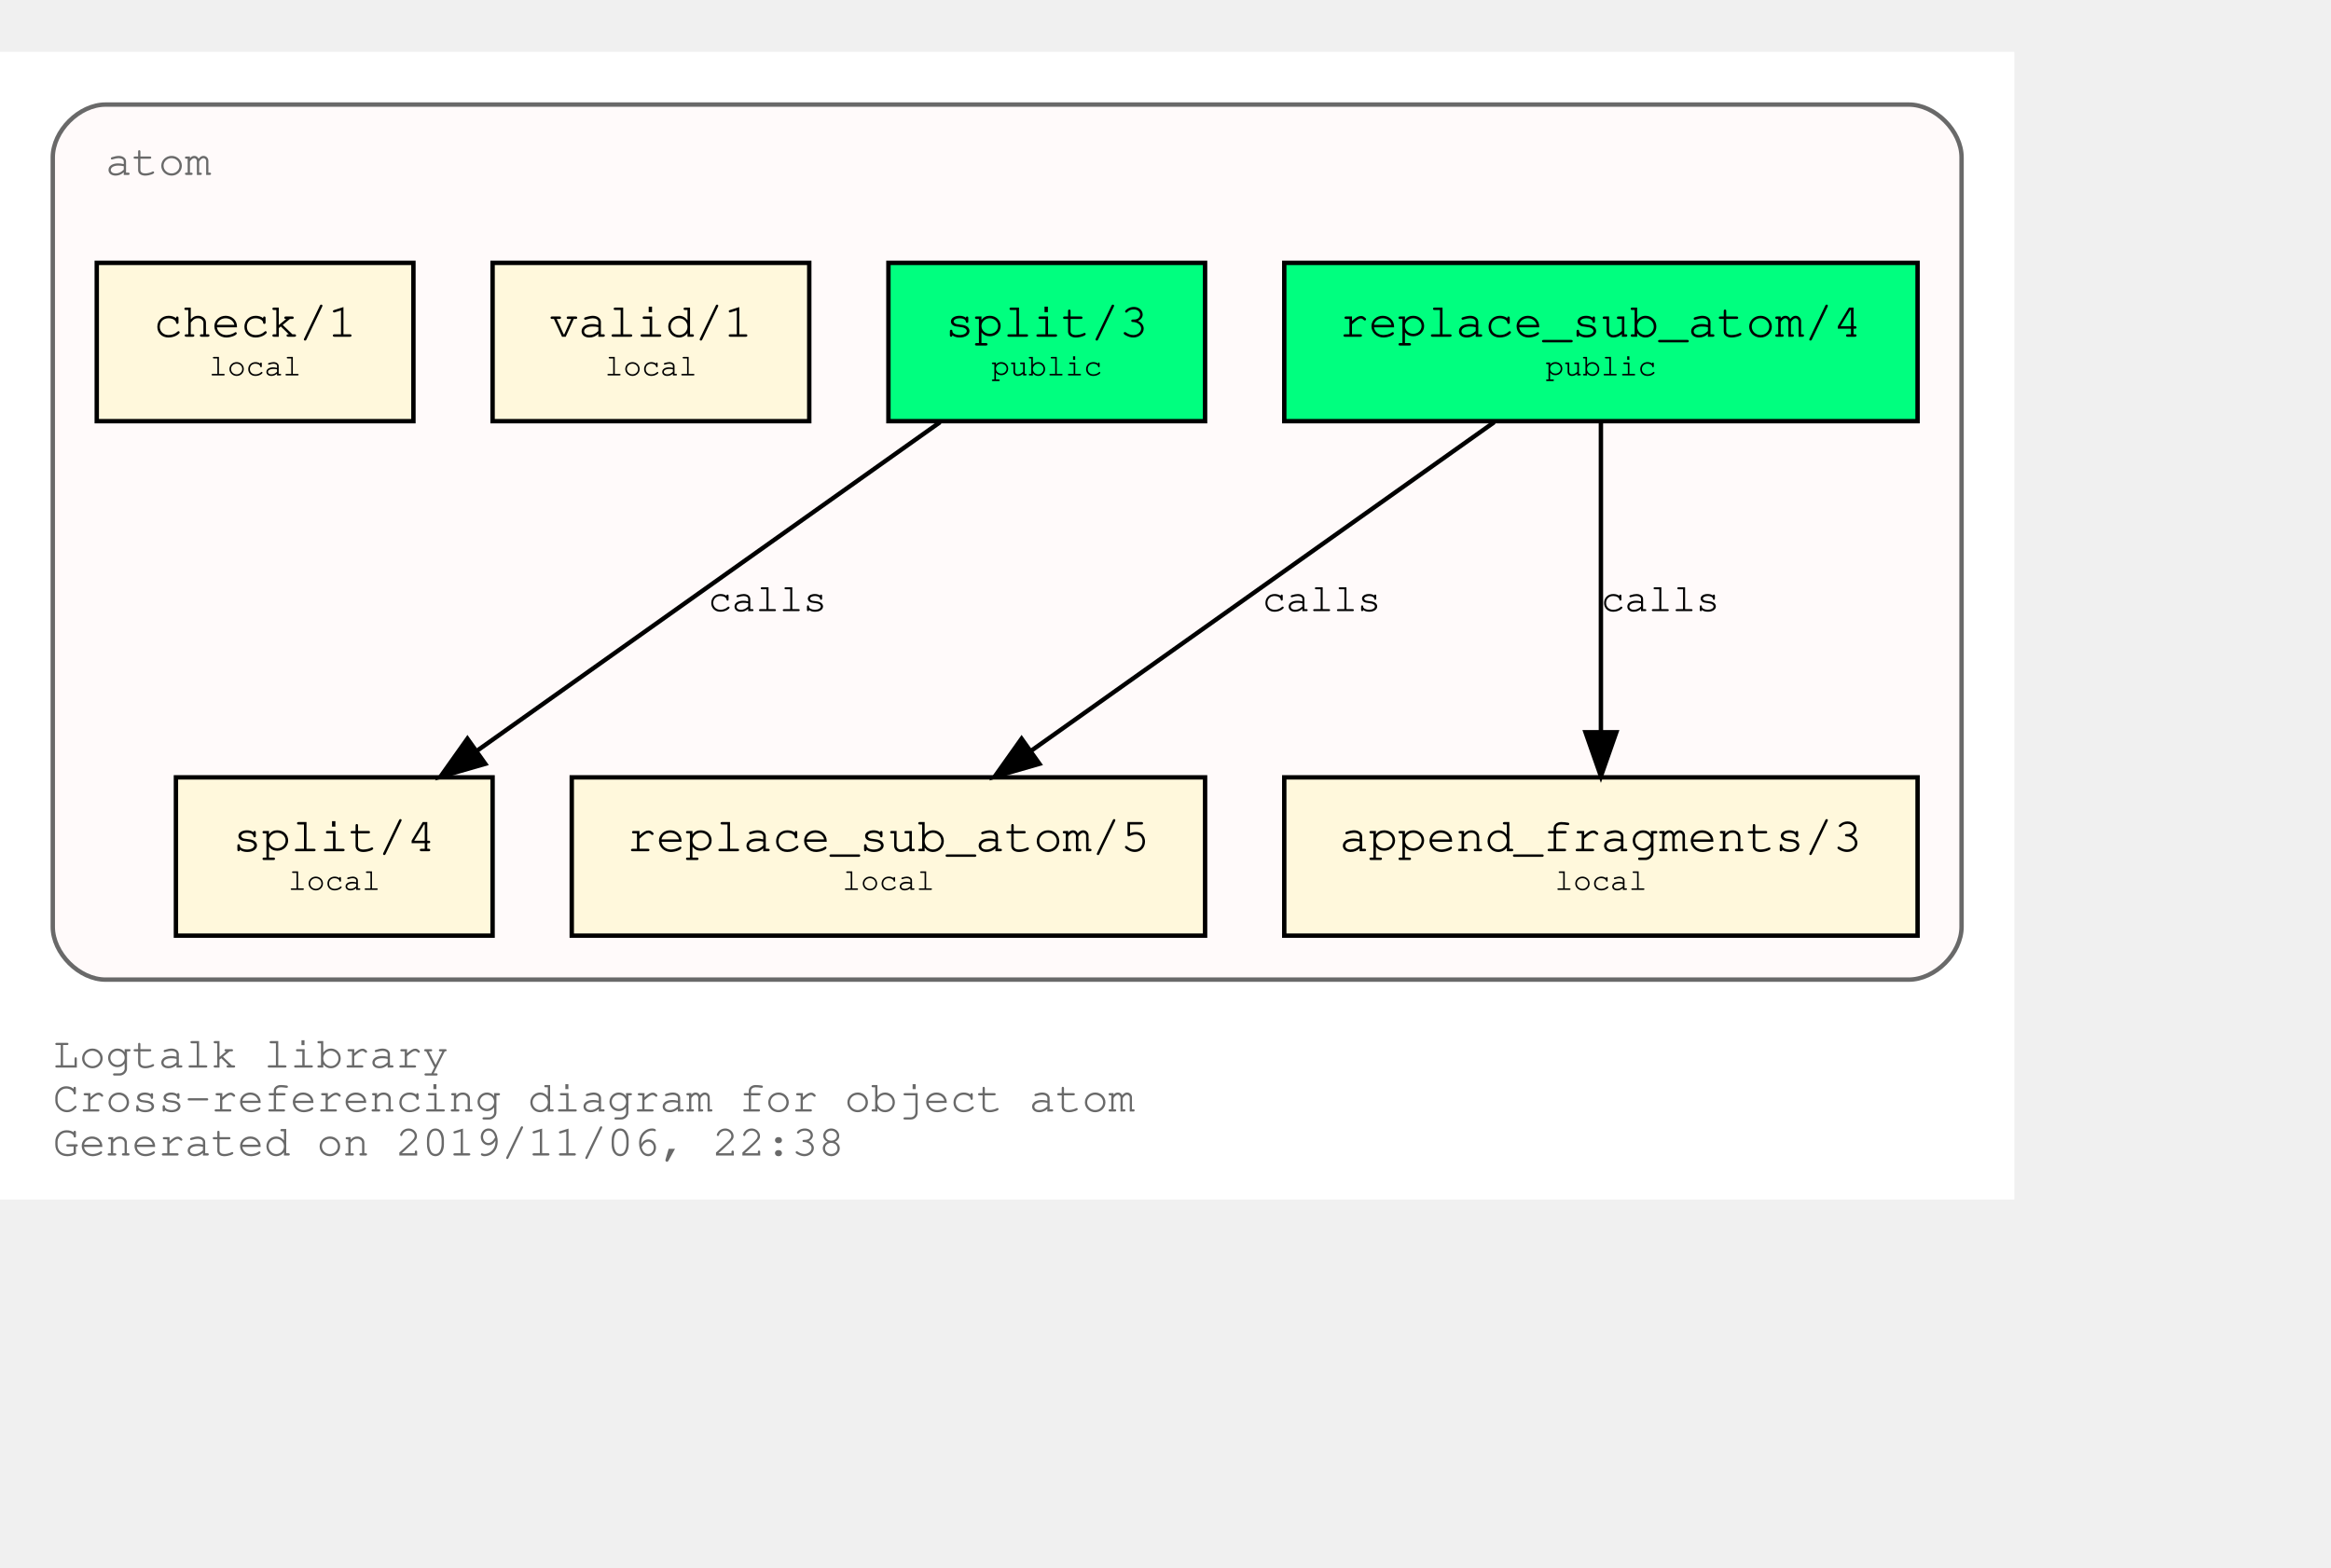
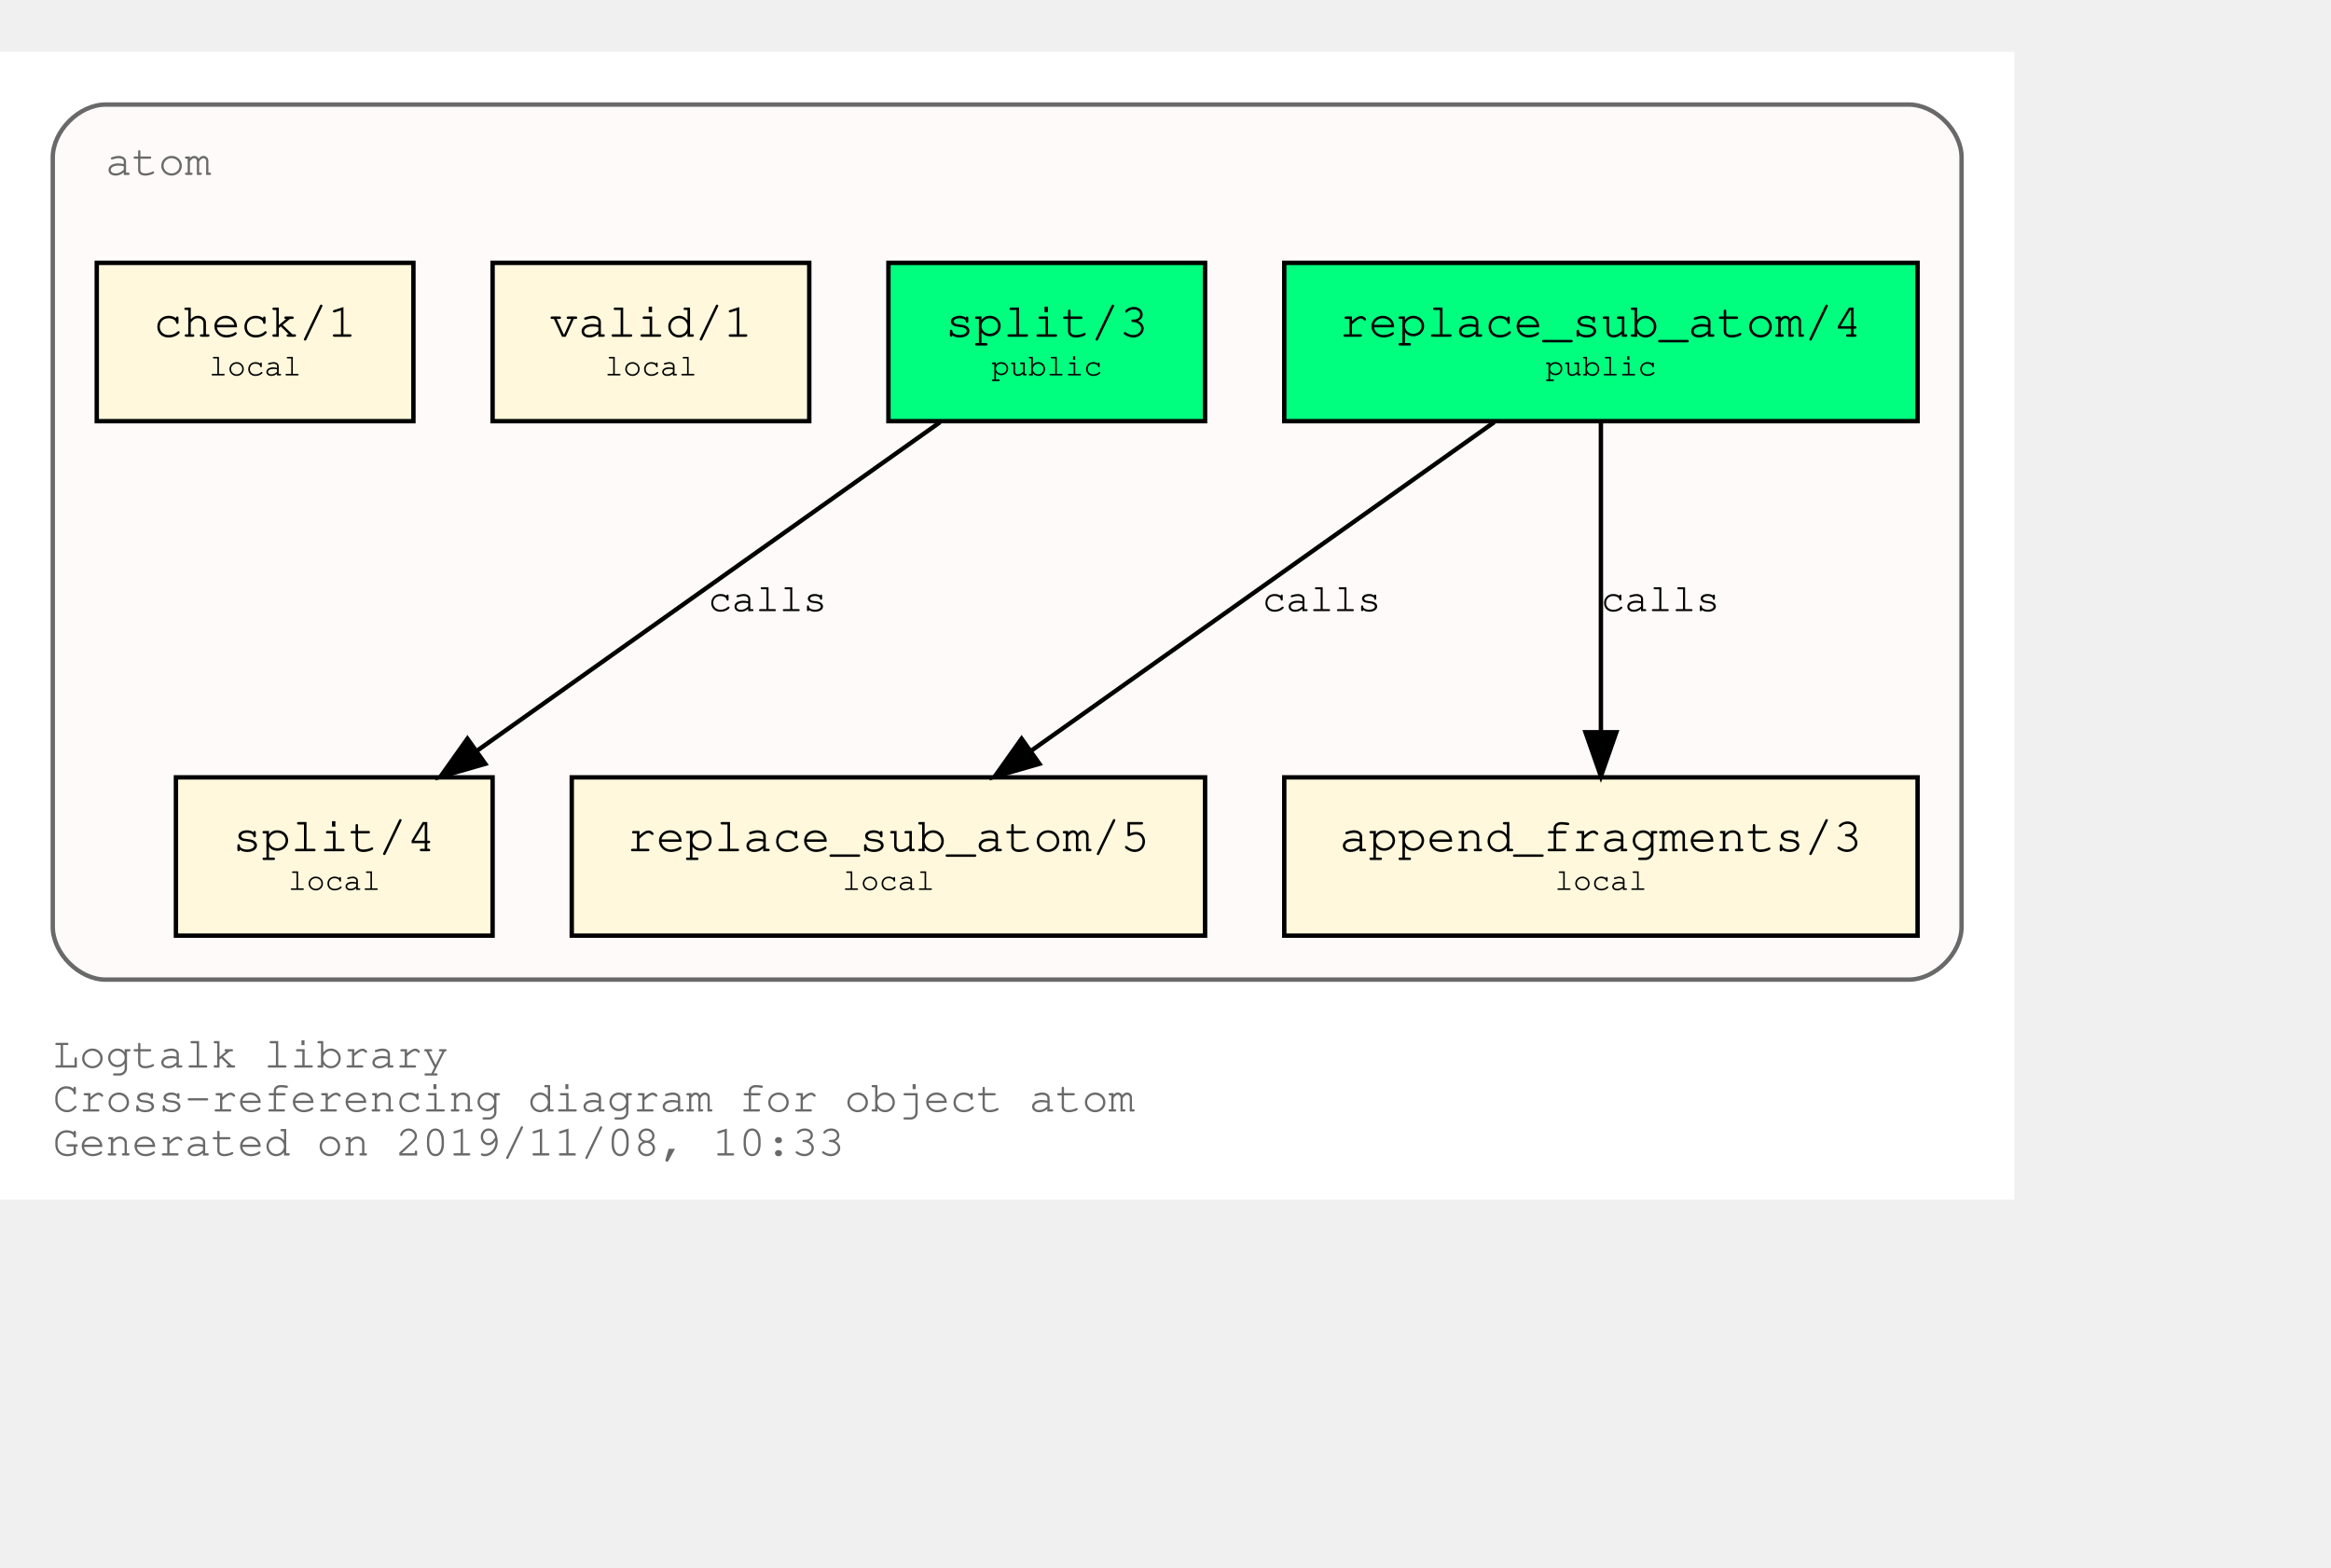
<svg xmlns="http://www.w3.org/2000/svg" xmlns:xlink="http://www.w3.org/1999/xlink" width="602pt" height="405pt" viewBox="72.00 72.00 530.00 333.00">
  <g id="graph0" class="graph" transform="scale(1 1) rotate(0) translate(76 329)">
    <polygon fill="white" stroke="transparent" points="-4,4 -4,-257 454,-257 454,4 -4,4" />
    <text text-anchor="start" x="8" y="-26" font-family="Courier,monospace" font-size="10.00" fill="dimgray">Logtalk library</text>
    <text text-anchor="start" x="8" y="-16" font-family="Courier,monospace" font-size="10.00" fill="dimgray">Cross-referencing diagram for object atom</text>
-     <text text-anchor="start" x="8" y="-6" font-family="Courier,monospace" font-size="10.00" fill="dimgray">Generated on 2019/11/06, 22:38</text>
+     <text text-anchor="start" x="8" y="-6" font-family="Courier,monospace" font-size="10.00" fill="dimgray">Generated on 2019/11/08, 10:33</text>
    <g id="clust1" class="cluster">
      <g id="a_clust1">
        <a xlink:title="atom">
          <path fill="snow" stroke="dimgray" d="M20,-46C20,-46 430,-46 430,-46 436,-46 442,-52 442,-58 442,-58 442,-233 442,-233 442,-239 436,-245 430,-245 430,-245 20,-245 20,-245 14,-245 8,-239 8,-233 8,-233 8,-58 8,-58 8,-52 14,-46 20,-46" />
          <g id="a_clust1_0">
-             <a xlink:href="https://github.com/LogtalkDotOrg/logtalk3/tree/d4987f9d603fb61a3bb196eba9393c7289ba05b8/library/types/atom.lgt" xlink:title="https://github.com/LogtalkDotOrg/logtalk3/tree/d4987f9d603fb61a3bb196eba9393c7289ba05b8/library/types/atom.lgt">
+             <a xlink:href="https://github.com/LogtalkDotOrg/logtalk3/tree/01d77b75367303e70628cb157a4b0f6e59ca5480/library/types/atom.lgt" xlink:title="https://github.com/LogtalkDotOrg/logtalk3/tree/01d77b75367303e70628cb157a4b0f6e59ca5480/library/types/atom.lgt">
              <text text-anchor="start" x="20" y="-229" font-family="Courier,monospace" font-size="10.00" fill="dimgray">atom</text>
            </a>
          </g>
        </a>
      </g>
    </g>
    <g id="node1" class="node">
      <g id="a_node1">
-         <a xlink:href="https://github.com/LogtalkDotOrg/logtalk3/tree/d4987f9d603fb61a3bb196eba9393c7289ba05b8/library/types/atom.lgt#L31" xlink:title="https://github.com/LogtalkDotOrg/logtalk3/tree/d4987f9d603fb61a3bb196eba9393c7289ba05b8/library/types/atom.lgt#L31">
+         <a xlink:href="https://github.com/LogtalkDotOrg/logtalk3/tree/01d77b75367303e70628cb157a4b0f6e59ca5480/library/types/atom.lgt#L31" xlink:title="https://github.com/LogtalkDotOrg/logtalk3/tree/01d77b75367303e70628cb157a4b0f6e59ca5480/library/types/atom.lgt#L31">
          <polygon fill="springgreen" stroke="black" points="432,-209 288,-209 288,-173 432,-173 432,-209" />
          <text text-anchor="start" x="295.8" y="-192.8" font-family="Courier,monospace" font-size="9.00"> </text>
          <text text-anchor="start" x="300.59" y="-192.2" font-family="Courier,monospace" font-size="11.00">replace_sub_atom/4</text>
          <text text-anchor="start" x="418.8" y="-192.8" font-family="Courier,monospace" font-size="9.00"> </text>
          <text text-anchor="start" x="295.8" y="-182.8" font-family="Courier,monospace" font-size="9.00"> </text>
          <text text-anchor="start" x="347.4" y="-183.4" font-family="Courier,monospace" font-size="7.00">public</text>
          <text text-anchor="start" x="418.8" y="-182.8" font-family="Courier,monospace" font-size="9.00"> </text>
        </a>
      </g>
    </g>
    <g id="node4" class="node">
      <g id="a_node4">
-         <a xlink:href="https://github.com/LogtalkDotOrg/logtalk3/tree/d4987f9d603fb61a3bb196eba9393c7289ba05b8/library/types/atom.lgt#L53" xlink:title="https://github.com/LogtalkDotOrg/logtalk3/tree/d4987f9d603fb61a3bb196eba9393c7289ba05b8/library/types/atom.lgt#L53">
+         <a xlink:href="https://github.com/LogtalkDotOrg/logtalk3/tree/01d77b75367303e70628cb157a4b0f6e59ca5480/library/types/atom.lgt#L53" xlink:title="https://github.com/LogtalkDotOrg/logtalk3/tree/01d77b75367303e70628cb157a4b0f6e59ca5480/library/types/atom.lgt#L53">
          <polygon fill="cornsilk" stroke="black" points="270,-92 126,-92 126,-56 270,-56 270,-92" />
          <text text-anchor="start" x="133.8" y="-75.8" font-family="Courier,monospace" font-size="9.00"> </text>
          <text text-anchor="start" x="138.59" y="-75.2" font-family="Courier,monospace" font-size="11.00">replace_sub_atom/5</text>
          <text text-anchor="start" x="256.8" y="-75.8" font-family="Courier,monospace" font-size="9.00"> </text>
          <text text-anchor="start" x="133.8" y="-65.8" font-family="Courier,monospace" font-size="9.00"> </text>
          <text text-anchor="start" x="187.5" y="-66.4" font-family="Courier,monospace" font-size="7.00">local</text>
          <text text-anchor="start" x="256.8" y="-65.8" font-family="Courier,monospace" font-size="9.00"> </text>
        </a>
      </g>
    </g>
    <g id="edge1" class="edge">
      <g id="a_edge1">
-         <a xlink:href="https://github.com/LogtalkDotOrg/logtalk3/tree/d4987f9d603fb61a3bb196eba9393c7289ba05b8/library/types/atom.lgt#L45" xlink:title="calls">
+         <a xlink:href="https://github.com/LogtalkDotOrg/logtalk3/tree/01d77b75367303e70628cb157a4b0f6e59ca5480/library/types/atom.lgt#L45" xlink:title="calls">
          <path fill="none" stroke="black" d="M335.75,-172.78C307.75,-152.91 261.58,-120.13 230.49,-98.07" />
          <polygon fill="black" stroke="black" points="232.33,-95.08 222.15,-92.15 228.28,-100.79 232.33,-95.08" />
        </a>
      </g>
      <g id="a_edge1-label">
-         <a xlink:href="https://github.com/LogtalkDotOrg/logtalk3/tree/d4987f9d603fb61a3bb196eba9393c7289ba05b8/library/types/atom.lgt#L45" xlink:title="https://github.com/LogtalkDotOrg/logtalk3/tree/d4987f9d603fb61a3bb196eba9393c7289ba05b8/library/types/atom.lgt#L45">
+         <a xlink:href="https://github.com/LogtalkDotOrg/logtalk3/tree/01d77b75367303e70628cb157a4b0f6e59ca5480/library/types/atom.lgt#L45" xlink:title="https://github.com/LogtalkDotOrg/logtalk3/tree/01d77b75367303e70628cb157a4b0f6e59ca5480/library/types/atom.lgt#L45">
          <text text-anchor="start" x="283" y="-129.8" font-family="Courier,monospace" font-size="9.00">calls</text>
        </a>
      </g>
    </g>
    <g id="node5" class="node">
      <g id="a_node5">
-         <a xlink:href="https://github.com/LogtalkDotOrg/logtalk3/tree/d4987f9d603fb61a3bb196eba9393c7289ba05b8/library/types/atom.lgt#L64" xlink:title="https://github.com/LogtalkDotOrg/logtalk3/tree/d4987f9d603fb61a3bb196eba9393c7289ba05b8/library/types/atom.lgt#L64">
+         <a xlink:href="https://github.com/LogtalkDotOrg/logtalk3/tree/01d77b75367303e70628cb157a4b0f6e59ca5480/library/types/atom.lgt#L64" xlink:title="https://github.com/LogtalkDotOrg/logtalk3/tree/01d77b75367303e70628cb157a4b0f6e59ca5480/library/types/atom.lgt#L64">
          <polygon fill="cornsilk" stroke="black" points="432,-92 288,-92 288,-56 432,-56 432,-92" />
          <text text-anchor="start" x="295.8" y="-75.8" font-family="Courier,monospace" font-size="9.00"> </text>
          <text text-anchor="start" x="300.59" y="-75.2" font-family="Courier,monospace" font-size="11.00">append_fragments/3</text>
          <text text-anchor="start" x="418.8" y="-75.8" font-family="Courier,monospace" font-size="9.00"> </text>
          <text text-anchor="start" x="295.8" y="-65.8" font-family="Courier,monospace" font-size="9.00"> </text>
          <text text-anchor="start" x="349.5" y="-66.4" font-family="Courier,monospace" font-size="7.00">local</text>
          <text text-anchor="start" x="418.8" y="-65.8" font-family="Courier,monospace" font-size="9.00"> </text>
        </a>
      </g>
    </g>
    <g id="edge2" class="edge">
      <g id="a_edge2">
-         <a xlink:href="https://github.com/LogtalkDotOrg/logtalk3/tree/d4987f9d603fb61a3bb196eba9393c7289ba05b8/library/types/atom.lgt#L45" xlink:title="calls">
+         <a xlink:href="https://github.com/LogtalkDotOrg/logtalk3/tree/01d77b75367303e70628cb157a4b0f6e59ca5480/library/types/atom.lgt#L45" xlink:title="calls">
          <path fill="none" stroke="black" d="M360,-172.53C360,-153.94 360,-124.24 360,-102.5" />
          <polygon fill="black" stroke="black" points="363.5,-102.25 360,-92.25 356.5,-102.25 363.5,-102.25" />
        </a>
      </g>
      <g id="a_edge2-label">
-         <a xlink:href="https://github.com/LogtalkDotOrg/logtalk3/tree/d4987f9d603fb61a3bb196eba9393c7289ba05b8/library/types/atom.lgt#L45" xlink:title="https://github.com/LogtalkDotOrg/logtalk3/tree/d4987f9d603fb61a3bb196eba9393c7289ba05b8/library/types/atom.lgt#L45">
+         <a xlink:href="https://github.com/LogtalkDotOrg/logtalk3/tree/01d77b75367303e70628cb157a4b0f6e59ca5480/library/types/atom.lgt#L45" xlink:title="https://github.com/LogtalkDotOrg/logtalk3/tree/01d77b75367303e70628cb157a4b0f6e59ca5480/library/types/atom.lgt#L45">
          <text text-anchor="start" x="360" y="-129.8" font-family="Courier,monospace" font-size="9.00">calls</text>
        </a>
      </g>
    </g>
    <g id="node2" class="node">
      <g id="a_node2">
-         <a xlink:href="https://github.com/LogtalkDotOrg/logtalk3/tree/d4987f9d603fb61a3bb196eba9393c7289ba05b8/library/types/atom.lgt#L38" xlink:title="https://github.com/LogtalkDotOrg/logtalk3/tree/d4987f9d603fb61a3bb196eba9393c7289ba05b8/library/types/atom.lgt#L38">
+         <a xlink:href="https://github.com/LogtalkDotOrg/logtalk3/tree/01d77b75367303e70628cb157a4b0f6e59ca5480/library/types/atom.lgt#L38" xlink:title="https://github.com/LogtalkDotOrg/logtalk3/tree/01d77b75367303e70628cb157a4b0f6e59ca5480/library/types/atom.lgt#L38">
          <polygon fill="springgreen" stroke="black" points="270,-209 198,-209 198,-173 270,-173 270,-209" />
          <text text-anchor="start" x="205.8" y="-192.8" font-family="Courier,monospace" font-size="9.00"> </text>
          <text text-anchor="start" x="210.9" y="-192.2" font-family="Courier,monospace" font-size="11.00">split/3</text>
          <text text-anchor="start" x="256.8" y="-192.8" font-family="Courier,monospace" font-size="9.00"> </text>
          <text text-anchor="start" x="205.8" y="-182.8" font-family="Courier,monospace" font-size="9.00"> </text>
          <text text-anchor="start" x="221.4" y="-183.4" font-family="Courier,monospace" font-size="7.00">public</text>
          <text text-anchor="start" x="256.8" y="-182.8" font-family="Courier,monospace" font-size="9.00"> </text>
        </a>
      </g>
    </g>
    <g id="node6" class="node">
      <g id="a_node6">
-         <a xlink:href="https://github.com/LogtalkDotOrg/logtalk3/tree/d4987f9d603fb61a3bb196eba9393c7289ba05b8/library/types/atom.lgt#L73" xlink:title="https://github.com/LogtalkDotOrg/logtalk3/tree/d4987f9d603fb61a3bb196eba9393c7289ba05b8/library/types/atom.lgt#L73">
+         <a xlink:href="https://github.com/LogtalkDotOrg/logtalk3/tree/01d77b75367303e70628cb157a4b0f6e59ca5480/library/types/atom.lgt#L73" xlink:title="https://github.com/LogtalkDotOrg/logtalk3/tree/01d77b75367303e70628cb157a4b0f6e59ca5480/library/types/atom.lgt#L73">
          <polygon fill="cornsilk" stroke="black" points="108,-92 36,-92 36,-56 108,-56 108,-92" />
          <text text-anchor="start" x="43.8" y="-75.8" font-family="Courier,monospace" font-size="9.00"> </text>
          <text text-anchor="start" x="48.9" y="-75.2" font-family="Courier,monospace" font-size="11.00">split/4</text>
          <text text-anchor="start" x="94.8" y="-75.8" font-family="Courier,monospace" font-size="9.00"> </text>
          <text text-anchor="start" x="43.8" y="-65.8" font-family="Courier,monospace" font-size="9.00"> </text>
          <text text-anchor="start" x="61.5" y="-66.4" font-family="Courier,monospace" font-size="7.00">local</text>
          <text text-anchor="start" x="94.8" y="-65.8" font-family="Courier,monospace" font-size="9.00"> </text>
        </a>
      </g>
    </g>
    <g id="edge3" class="edge">
      <g id="a_edge3">
-         <a xlink:href="https://github.com/LogtalkDotOrg/logtalk3/tree/d4987f9d603fb61a3bb196eba9393c7289ba05b8/library/types/atom.lgt#L69" xlink:title="calls">
+         <a xlink:href="https://github.com/LogtalkDotOrg/logtalk3/tree/01d77b75367303e70628cb157a4b0f6e59ca5480/library/types/atom.lgt#L69" xlink:title="calls">
          <path fill="none" stroke="black" d="M209.75,-172.78C181.75,-152.91 135.58,-120.13 104.49,-98.07" />
          <polygon fill="black" stroke="black" points="106.33,-95.08 96.15,-92.15 102.28,-100.79 106.33,-95.08" />
        </a>
      </g>
      <g id="a_edge3-label">
-         <a xlink:href="https://github.com/LogtalkDotOrg/logtalk3/tree/d4987f9d603fb61a3bb196eba9393c7289ba05b8/library/types/atom.lgt#L69" xlink:title="https://github.com/LogtalkDotOrg/logtalk3/tree/d4987f9d603fb61a3bb196eba9393c7289ba05b8/library/types/atom.lgt#L69">
+         <a xlink:href="https://github.com/LogtalkDotOrg/logtalk3/tree/01d77b75367303e70628cb157a4b0f6e59ca5480/library/types/atom.lgt#L69" xlink:title="https://github.com/LogtalkDotOrg/logtalk3/tree/01d77b75367303e70628cb157a4b0f6e59ca5480/library/types/atom.lgt#L69">
          <text text-anchor="start" x="157" y="-129.8" font-family="Courier,monospace" font-size="9.00">calls</text>
        </a>
      </g>
    </g>
    <g id="node3" class="node">
      <g id="a_node3">
-         <a xlink:href="https://github.com/LogtalkDotOrg/logtalk3/tree/d4987f9d603fb61a3bb196eba9393c7289ba05b8/library/types/atom.lgt#L84" xlink:title="https://github.com/LogtalkDotOrg/logtalk3/tree/d4987f9d603fb61a3bb196eba9393c7289ba05b8/library/types/atom.lgt#L84">
+         <a xlink:href="https://github.com/LogtalkDotOrg/logtalk3/tree/01d77b75367303e70628cb157a4b0f6e59ca5480/library/types/atom.lgt#L84" xlink:title="https://github.com/LogtalkDotOrg/logtalk3/tree/01d77b75367303e70628cb157a4b0f6e59ca5480/library/types/atom.lgt#L84">
          <polygon fill="cornsilk" stroke="black" points="180,-209 108,-209 108,-173 180,-173 180,-209" />
          <text text-anchor="start" x="115.8" y="-192.8" font-family="Courier,monospace" font-size="9.00"> </text>
          <text text-anchor="start" x="120.9" y="-192.2" font-family="Courier,monospace" font-size="11.00">valid/1</text>
          <text text-anchor="start" x="166.8" y="-192.8" font-family="Courier,monospace" font-size="9.00"> </text>
          <text text-anchor="start" x="115.8" y="-182.8" font-family="Courier,monospace" font-size="9.00"> </text>
          <text text-anchor="start" x="133.5" y="-183.4" font-family="Courier,monospace" font-size="7.00">local</text>
          <text text-anchor="start" x="166.8" y="-182.8" font-family="Courier,monospace" font-size="9.00"> </text>
        </a>
      </g>
    </g>
    <g id="node7" class="node">
      <g id="a_node7">
-         <a xlink:href="https://github.com/LogtalkDotOrg/logtalk3/tree/d4987f9d603fb61a3bb196eba9393c7289ba05b8/library/types/atom.lgt#L87" xlink:title="https://github.com/LogtalkDotOrg/logtalk3/tree/d4987f9d603fb61a3bb196eba9393c7289ba05b8/library/types/atom.lgt#L87">
+         <a xlink:href="https://github.com/LogtalkDotOrg/logtalk3/tree/01d77b75367303e70628cb157a4b0f6e59ca5480/library/types/atom.lgt#L87" xlink:title="https://github.com/LogtalkDotOrg/logtalk3/tree/01d77b75367303e70628cb157a4b0f6e59ca5480/library/types/atom.lgt#L87">
          <polygon fill="cornsilk" stroke="black" points="90,-209 18,-209 18,-173 90,-173 90,-209" />
          <text text-anchor="start" x="25.8" y="-192.8" font-family="Courier,monospace" font-size="9.00"> </text>
          <text text-anchor="start" x="30.9" y="-192.2" font-family="Courier,monospace" font-size="11.00">check/1</text>
          <text text-anchor="start" x="76.8" y="-192.8" font-family="Courier,monospace" font-size="9.00"> </text>
          <text text-anchor="start" x="25.8" y="-182.8" font-family="Courier,monospace" font-size="9.00"> </text>
          <text text-anchor="start" x="43.5" y="-183.4" font-family="Courier,monospace" font-size="7.00">local</text>
          <text text-anchor="start" x="76.8" y="-182.8" font-family="Courier,monospace" font-size="9.00"> </text>
        </a>
      </g>
    </g>
  </g>
</svg>
